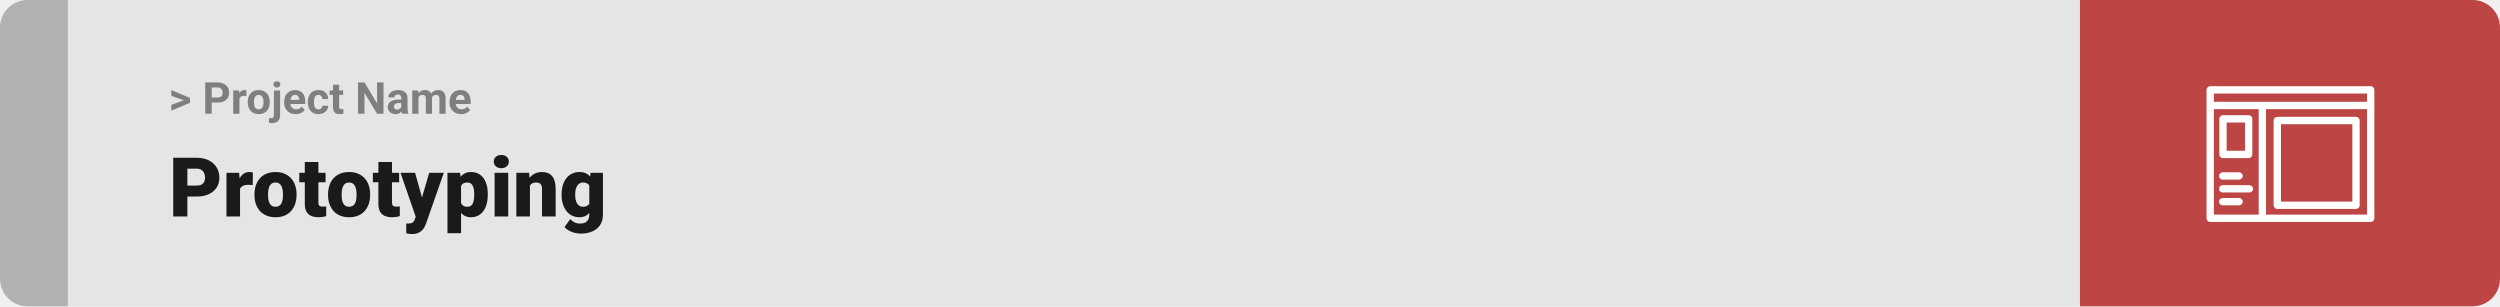
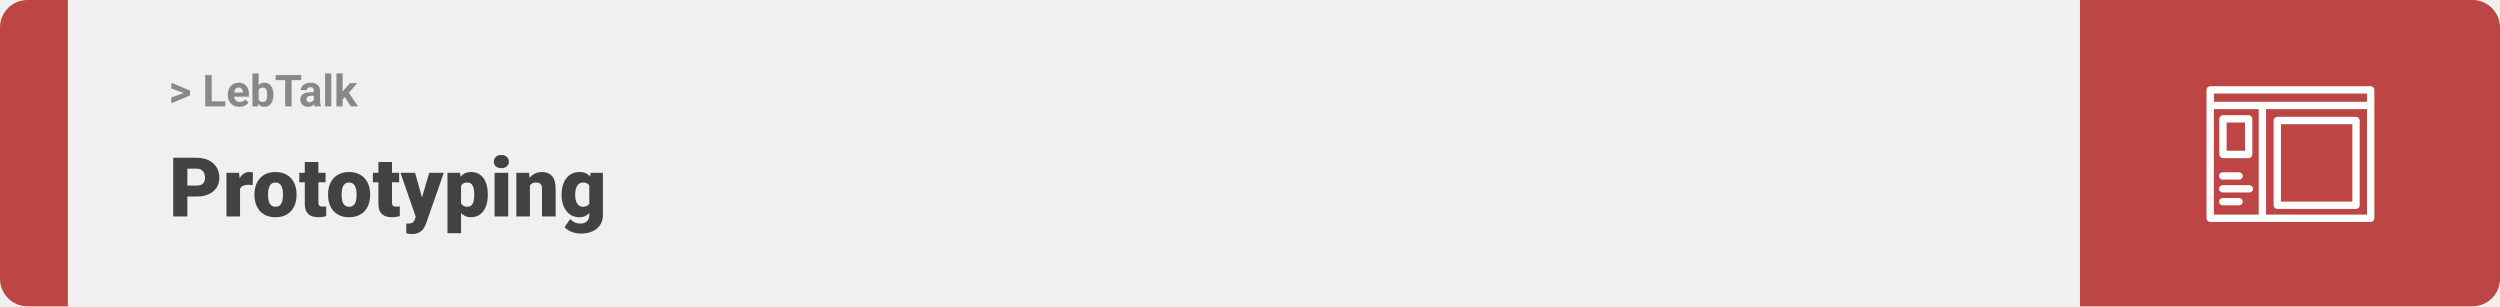
<svg xmlns="http://www.w3.org/2000/svg" width="1363" height="167" viewBox="0 0 1363 167" fill="none">
-   <g style="mix-blend-mode:exclusion">
-     <rect width="1363" height="167" rx="15" fill="white" fill-opacity="0.05" />
-   </g>
-   <g style="mix-blend-mode:exclusion">
-     <path d="M0 15C0 6.716 6.716 0 15 0H37V167H15C6.716 167 0 160.284 0 152V15Z" fill="white" fill-opacity="0.25" />
-   </g>
-   <g style="mix-blend-mode:exclusion">
-     <path d="M100.906 54.922L93.394 52.238V49.086L103.602 53.375V55.637L100.906 54.922ZM93.394 57.172L100.918 54.43L103.602 53.785V56.035L93.394 60.324V57.172ZM118.543 55.918H114.195V53.176H118.543C119.215 53.176 119.762 53.066 120.184 52.848C120.605 52.621 120.914 52.309 121.109 51.91C121.305 51.512 121.402 51.062 121.402 50.562C121.402 50.055 121.305 49.582 121.109 49.145C120.914 48.707 120.605 48.355 120.184 48.09C119.762 47.824 119.215 47.691 118.543 47.691H115.414V62H111.898V44.938H118.543C119.879 44.938 121.023 45.18 121.977 45.664C122.938 46.141 123.672 46.801 124.18 47.645C124.688 48.488 124.941 49.453 124.941 50.539C124.941 51.641 124.688 52.594 124.18 53.398C123.672 54.203 122.938 54.824 121.977 55.262C121.023 55.699 119.879 55.918 118.543 55.918ZM130.531 52.086V62H127.156V49.32H130.332L130.531 52.086ZM134.352 49.238L134.293 52.367C134.129 52.344 133.93 52.324 133.695 52.309C133.469 52.285 133.262 52.273 133.074 52.273C132.598 52.273 132.184 52.336 131.832 52.461C131.488 52.578 131.199 52.754 130.965 52.988C130.738 53.223 130.566 53.508 130.449 53.844C130.34 54.18 130.277 54.562 130.262 54.992L129.582 54.781C129.582 53.961 129.664 53.207 129.828 52.52C129.992 51.824 130.23 51.219 130.543 50.703C130.863 50.188 131.254 49.789 131.715 49.508C132.176 49.227 132.703 49.086 133.297 49.086C133.484 49.086 133.676 49.102 133.871 49.133C134.066 49.156 134.227 49.191 134.352 49.238ZM135.055 55.789V55.543C135.055 54.613 135.188 53.758 135.453 52.977C135.719 52.188 136.105 51.504 136.613 50.926C137.121 50.348 137.746 49.898 138.488 49.578C139.23 49.25 140.082 49.086 141.043 49.086C142.004 49.086 142.859 49.25 143.609 49.578C144.359 49.898 144.988 50.348 145.496 50.926C146.012 51.504 146.402 52.188 146.668 52.977C146.934 53.758 147.066 54.613 147.066 55.543V55.789C147.066 56.711 146.934 57.566 146.668 58.355C146.402 59.137 146.012 59.82 145.496 60.406C144.988 60.984 144.363 61.434 143.621 61.754C142.879 62.074 142.027 62.234 141.066 62.234C140.105 62.234 139.25 62.074 138.5 61.754C137.758 61.434 137.129 60.984 136.613 60.406C136.105 59.82 135.719 59.137 135.453 58.355C135.188 57.566 135.055 56.711 135.055 55.789ZM138.43 55.543V55.789C138.43 56.32 138.477 56.816 138.57 57.277C138.664 57.738 138.812 58.145 139.016 58.496C139.227 58.84 139.5 59.109 139.836 59.305C140.172 59.5 140.582 59.598 141.066 59.598C141.535 59.598 141.938 59.5 142.273 59.305C142.609 59.109 142.879 58.84 143.082 58.496C143.285 58.145 143.434 57.738 143.527 57.277C143.629 56.816 143.68 56.32 143.68 55.789V55.543C143.68 55.027 143.629 54.543 143.527 54.09C143.434 53.629 143.281 53.223 143.07 52.871C142.867 52.512 142.598 52.23 142.262 52.027C141.926 51.824 141.52 51.723 141.043 51.723C140.566 51.723 140.16 51.824 139.824 52.027C139.496 52.23 139.227 52.512 139.016 52.871C138.812 53.223 138.664 53.629 138.57 54.09C138.477 54.543 138.43 55.027 138.43 55.543ZM149.328 49.32H152.715V62.762C152.715 63.699 152.543 64.492 152.199 65.141C151.855 65.789 151.359 66.281 150.711 66.617C150.062 66.953 149.277 67.121 148.355 67.121C148.066 67.121 147.785 67.106 147.512 67.074C147.23 67.043 146.941 66.992 146.645 66.922L146.656 64.332C146.844 64.363 147.027 64.387 147.207 64.402C147.379 64.426 147.555 64.438 147.734 64.438C148.086 64.438 148.379 64.379 148.613 64.262C148.848 64.144 149.023 63.961 149.141 63.711C149.266 63.469 149.328 63.152 149.328 62.762V49.32ZM149.059 46.016C149.059 45.523 149.23 45.117 149.574 44.797C149.926 44.477 150.387 44.316 150.957 44.316C151.535 44.316 151.996 44.477 152.34 44.797C152.684 45.117 152.855 45.523 152.855 46.016C152.855 46.508 152.684 46.914 152.34 47.234C151.996 47.555 151.535 47.715 150.957 47.715C150.387 47.715 149.926 47.555 149.574 47.234C149.23 46.914 149.059 46.508 149.059 46.016ZM161.234 62.234C160.25 62.234 159.367 62.078 158.586 61.766C157.805 61.445 157.141 61.004 156.594 60.441C156.055 59.879 155.641 59.227 155.352 58.484C155.062 57.734 154.918 56.938 154.918 56.094V55.625C154.918 54.664 155.055 53.785 155.328 52.988C155.602 52.191 155.992 51.5 156.5 50.914C157.016 50.328 157.641 49.879 158.375 49.566C159.109 49.246 159.938 49.086 160.859 49.086C161.758 49.086 162.555 49.234 163.25 49.531C163.945 49.828 164.527 50.25 164.996 50.797C165.473 51.344 165.832 52 166.074 52.766C166.316 53.523 166.438 54.367 166.438 55.297V56.703H156.359V54.453H163.121V54.195C163.121 53.727 163.035 53.309 162.863 52.941C162.699 52.566 162.449 52.27 162.113 52.051C161.777 51.832 161.348 51.723 160.824 51.723C160.379 51.723 159.996 51.82 159.676 52.016C159.355 52.211 159.094 52.484 158.891 52.836C158.695 53.188 158.547 53.602 158.445 54.078C158.352 54.547 158.305 55.062 158.305 55.625V56.094C158.305 56.602 158.375 57.07 158.516 57.5C158.664 57.93 158.871 58.301 159.137 58.613C159.41 58.926 159.738 59.168 160.121 59.34C160.512 59.512 160.953 59.598 161.445 59.598C162.055 59.598 162.621 59.48 163.145 59.246C163.676 59.004 164.133 58.641 164.516 58.156L166.156 59.938C165.891 60.32 165.527 60.688 165.066 61.039C164.613 61.391 164.066 61.68 163.426 61.906C162.785 62.125 162.055 62.234 161.234 62.234ZM173.598 59.598C174.012 59.598 174.379 59.52 174.699 59.363C175.02 59.199 175.27 58.973 175.449 58.684C175.637 58.387 175.734 58.039 175.742 57.641H178.918C178.91 58.531 178.672 59.324 178.203 60.02C177.734 60.707 177.105 61.25 176.316 61.648C175.527 62.039 174.645 62.234 173.668 62.234C172.684 62.234 171.824 62.07 171.09 61.742C170.363 61.414 169.758 60.961 169.273 60.383C168.789 59.797 168.426 59.117 168.184 58.344C167.941 57.562 167.82 56.727 167.82 55.836V55.496C167.82 54.598 167.941 53.762 168.184 52.988C168.426 52.207 168.789 51.527 169.273 50.949C169.758 50.363 170.363 49.906 171.09 49.578C171.816 49.25 172.668 49.086 173.645 49.086C174.684 49.086 175.594 49.285 176.375 49.684C177.164 50.082 177.781 50.652 178.227 51.395C178.68 52.129 178.91 53 178.918 54.008H175.742C175.734 53.586 175.645 53.203 175.473 52.859C175.309 52.516 175.066 52.242 174.746 52.039C174.434 51.828 174.047 51.723 173.586 51.723C173.094 51.723 172.691 51.828 172.379 52.039C172.066 52.242 171.824 52.523 171.652 52.883C171.48 53.234 171.359 53.637 171.289 54.09C171.227 54.535 171.195 55.004 171.195 55.496V55.836C171.195 56.328 171.227 56.801 171.289 57.254C171.352 57.707 171.469 58.109 171.641 58.461C171.82 58.812 172.066 59.09 172.379 59.293C172.691 59.496 173.098 59.598 173.598 59.598ZM187.086 49.32V51.711H179.703V49.32H187.086ZM181.531 46.191H184.906V58.18C184.906 58.547 184.953 58.828 185.047 59.023C185.148 59.219 185.297 59.355 185.492 59.434C185.688 59.504 185.934 59.539 186.23 59.539C186.441 59.539 186.629 59.531 186.793 59.516C186.965 59.492 187.109 59.469 187.227 59.445L187.238 61.93C186.949 62.023 186.637 62.098 186.301 62.152C185.965 62.207 185.594 62.234 185.188 62.234C184.445 62.234 183.797 62.113 183.242 61.871C182.695 61.621 182.273 61.223 181.977 60.676C181.68 60.129 181.531 59.41 181.531 58.52V46.191ZM209.082 44.938V62H205.566L198.711 50.562V62H195.195V44.938H198.711L205.578 56.387V44.938H209.082ZM218.773 59.141V53.492C218.773 53.086 218.707 52.738 218.574 52.449C218.441 52.152 218.234 51.922 217.953 51.758C217.68 51.594 217.324 51.512 216.887 51.512C216.512 51.512 216.188 51.578 215.914 51.711C215.641 51.836 215.43 52.02 215.281 52.262C215.133 52.496 215.059 52.773 215.059 53.094H211.684C211.684 52.555 211.809 52.043 212.059 51.559C212.309 51.074 212.672 50.648 213.148 50.281C213.625 49.906 214.191 49.613 214.848 49.402C215.512 49.191 216.254 49.086 217.074 49.086C218.059 49.086 218.934 49.25 219.699 49.578C220.465 49.906 221.066 50.398 221.504 51.055C221.949 51.711 222.172 52.531 222.172 53.516V58.941C222.172 59.637 222.215 60.207 222.301 60.652C222.387 61.09 222.512 61.473 222.676 61.801V62H219.266C219.102 61.656 218.977 61.227 218.891 60.711C218.812 60.188 218.773 59.664 218.773 59.141ZM219.219 54.277L219.242 56.188H217.355C216.91 56.188 216.523 56.238 216.195 56.34C215.867 56.441 215.598 56.586 215.387 56.773C215.176 56.953 215.02 57.164 214.918 57.406C214.824 57.648 214.777 57.914 214.777 58.203C214.777 58.492 214.844 58.754 214.977 58.988C215.109 59.215 215.301 59.395 215.551 59.527C215.801 59.652 216.094 59.715 216.43 59.715C216.938 59.715 217.379 59.613 217.754 59.41C218.129 59.207 218.418 58.957 218.621 58.66C218.832 58.363 218.941 58.082 218.949 57.816L219.84 59.246C219.715 59.566 219.543 59.898 219.324 60.242C219.113 60.586 218.844 60.91 218.516 61.215C218.188 61.512 217.793 61.758 217.332 61.953C216.871 62.141 216.324 62.234 215.691 62.234C214.887 62.234 214.156 62.074 213.5 61.754C212.852 61.426 212.336 60.977 211.953 60.406C211.578 59.828 211.391 59.172 211.391 58.438C211.391 57.773 211.516 57.184 211.766 56.668C212.016 56.152 212.383 55.719 212.867 55.367C213.359 55.008 213.973 54.738 214.707 54.559C215.441 54.371 216.293 54.277 217.262 54.277H219.219ZM228.148 51.945V62H224.762V49.32H227.938L228.148 51.945ZM227.68 55.215H226.742C226.742 54.332 226.848 53.52 227.059 52.777C227.277 52.027 227.594 51.379 228.008 50.832C228.43 50.277 228.949 49.848 229.566 49.543C230.184 49.238 230.898 49.086 231.711 49.086C232.273 49.086 232.789 49.172 233.258 49.344C233.727 49.508 234.129 49.77 234.465 50.129C234.809 50.48 235.074 50.941 235.262 51.512C235.449 52.074 235.543 52.75 235.543 53.539V62H232.168V53.914C232.168 53.336 232.09 52.891 231.934 52.578C231.777 52.266 231.555 52.047 231.266 51.922C230.984 51.797 230.645 51.734 230.246 51.734C229.809 51.734 229.426 51.824 229.098 52.004C228.777 52.184 228.512 52.434 228.301 52.754C228.09 53.066 227.934 53.434 227.832 53.855C227.73 54.277 227.68 54.73 227.68 55.215ZM235.227 54.828L234.02 54.98C234.02 54.152 234.121 53.383 234.324 52.672C234.535 51.961 234.844 51.336 235.25 50.797C235.664 50.258 236.176 49.84 236.785 49.543C237.395 49.238 238.098 49.086 238.895 49.086C239.504 49.086 240.059 49.176 240.559 49.355C241.059 49.527 241.484 49.805 241.836 50.188C242.195 50.562 242.469 51.055 242.656 51.664C242.852 52.273 242.949 53.02 242.949 53.902V62H239.562V53.902C239.562 53.316 239.484 52.871 239.328 52.566C239.18 52.254 238.961 52.039 238.672 51.922C238.391 51.797 238.055 51.734 237.664 51.734C237.258 51.734 236.902 51.816 236.598 51.98C236.293 52.137 236.039 52.355 235.836 52.637C235.633 52.918 235.48 53.246 235.379 53.621C235.277 53.988 235.227 54.391 235.227 54.828ZM251.398 62.234C250.414 62.234 249.531 62.078 248.75 61.766C247.969 61.445 247.305 61.004 246.758 60.441C246.219 59.879 245.805 59.227 245.516 58.484C245.227 57.734 245.082 56.938 245.082 56.094V55.625C245.082 54.664 245.219 53.785 245.492 52.988C245.766 52.191 246.156 51.5 246.664 50.914C247.18 50.328 247.805 49.879 248.539 49.566C249.273 49.246 250.102 49.086 251.023 49.086C251.922 49.086 252.719 49.234 253.414 49.531C254.109 49.828 254.691 50.25 255.16 50.797C255.637 51.344 255.996 52 256.238 52.766C256.48 53.523 256.602 54.367 256.602 55.297V56.703H246.523V54.453H253.285V54.195C253.285 53.727 253.199 53.309 253.027 52.941C252.863 52.566 252.613 52.27 252.277 52.051C251.941 51.832 251.512 51.723 250.988 51.723C250.543 51.723 250.16 51.82 249.84 52.016C249.52 52.211 249.258 52.484 249.055 52.836C248.859 53.188 248.711 53.602 248.609 54.078C248.516 54.547 248.469 55.062 248.469 55.625V56.094C248.469 56.602 248.539 57.07 248.68 57.5C248.828 57.93 249.035 58.301 249.301 58.613C249.574 58.926 249.902 59.168 250.285 59.34C250.676 59.512 251.117 59.598 251.609 59.598C252.219 59.598 252.785 59.48 253.309 59.246C253.84 59.004 254.297 58.641 254.68 58.156L256.32 59.938C256.055 60.32 255.691 60.688 255.23 61.039C254.777 61.391 254.23 61.68 253.59 61.906C252.949 62.125 252.219 62.234 251.398 62.234Z" fill="white" fill-opacity="0.5" />
-   </g>
-   <g style="mix-blend-mode:exclusion">
-     <path d="M107.205 107.146H99.251V101.191H107.205C108.289 101.191 109.168 101.008 109.842 100.642C110.516 100.275 111.006 99.77 111.314 99.126C111.636 98.466 111.797 97.727 111.797 96.906C111.797 96.027 111.636 95.214 111.314 94.467C111.006 93.72 110.516 93.12 109.842 92.665C109.168 92.197 108.289 91.962 107.205 91.962H102.151V118H94.439V86.008H107.205C109.769 86.008 111.973 86.477 113.819 87.414C115.679 88.352 117.107 89.641 118.104 91.281C119.1 92.907 119.598 94.768 119.598 96.862C119.598 98.928 119.1 100.729 118.104 102.268C117.107 103.806 115.679 105.007 113.819 105.871C111.973 106.721 109.769 107.146 107.205 107.146ZM130.87 100.114V118H123.465V94.226H130.386L130.87 100.114ZM137.901 94.05L137.769 100.927C137.476 100.898 137.081 100.861 136.583 100.817C136.084 100.773 135.667 100.751 135.33 100.751C134.466 100.751 133.719 100.854 133.089 101.059C132.474 101.25 131.961 101.542 131.551 101.938C131.155 102.319 130.862 102.802 130.672 103.388C130.496 103.974 130.416 104.655 130.43 105.432L129.09 104.553C129.09 102.956 129.244 101.506 129.551 100.202C129.874 98.884 130.328 97.749 130.914 96.796C131.5 95.83 132.21 95.09 133.045 94.577C133.88 94.05 134.817 93.786 135.857 93.786C136.224 93.786 136.583 93.808 136.934 93.852C137.3 93.896 137.623 93.962 137.901 94.05ZM138.736 106.354V105.893C138.736 104.15 138.985 102.546 139.483 101.081C139.981 99.602 140.713 98.32 141.68 97.236C142.647 96.152 143.841 95.31 145.262 94.709C146.683 94.094 148.323 93.786 150.184 93.786C152.059 93.786 153.707 94.094 155.127 94.709C156.563 95.31 157.764 96.152 158.731 97.236C159.698 98.32 160.43 99.602 160.928 101.081C161.426 102.546 161.675 104.15 161.675 105.893V106.354C161.675 108.083 161.426 109.687 160.928 111.167C160.43 112.631 159.698 113.913 158.731 115.012C157.764 116.096 156.57 116.938 155.149 117.539C153.729 118.139 152.088 118.439 150.228 118.439C148.367 118.439 146.719 118.139 145.284 117.539C143.848 116.938 142.647 116.096 141.68 115.012C140.713 113.913 139.981 112.631 139.483 111.167C138.985 109.687 138.736 108.083 138.736 106.354ZM146.141 105.893V106.354C146.141 107.248 146.207 108.083 146.338 108.859C146.47 109.636 146.69 110.317 146.998 110.903C147.305 111.474 147.723 111.921 148.25 112.243C148.777 112.565 149.437 112.727 150.228 112.727C151.004 112.727 151.648 112.565 152.161 112.243C152.688 111.921 153.106 111.474 153.414 110.903C153.721 110.317 153.941 109.636 154.073 108.859C154.205 108.083 154.271 107.248 154.271 106.354V105.893C154.271 105.029 154.205 104.216 154.073 103.454C153.941 102.678 153.721 101.997 153.414 101.411C153.106 100.81 152.688 100.341 152.161 100.004C151.634 99.668 150.975 99.499 150.184 99.499C149.407 99.499 148.755 99.668 148.228 100.004C147.715 100.341 147.305 100.81 146.998 101.411C146.69 101.997 146.47 102.678 146.338 103.454C146.207 104.216 146.141 105.029 146.141 105.893ZM177.496 94.226V99.367H163.169V94.226H177.496ZM166.18 88.315H173.584V110.244C173.584 110.874 173.658 111.364 173.804 111.716C173.951 112.053 174.2 112.294 174.551 112.441C174.917 112.573 175.401 112.639 176.001 112.639C176.426 112.639 176.778 112.631 177.056 112.617C177.334 112.587 177.598 112.551 177.847 112.507V117.802C177.217 118.007 176.558 118.161 175.87 118.264C175.181 118.381 174.449 118.439 173.672 118.439C172.09 118.439 170.735 118.19 169.607 117.692C168.494 117.194 167.645 116.411 167.059 115.341C166.473 114.272 166.18 112.88 166.18 111.167V88.315ZM178.858 106.354V105.893C178.858 104.15 179.107 102.546 179.605 101.081C180.103 99.602 180.835 98.32 181.802 97.236C182.769 96.152 183.963 95.31 185.384 94.709C186.805 94.094 188.445 93.786 190.306 93.786C192.181 93.786 193.829 94.094 195.25 94.709C196.685 95.31 197.886 96.152 198.853 97.236C199.82 98.32 200.552 99.602 201.05 101.081C201.548 102.546 201.797 104.15 201.797 105.893V106.354C201.797 108.083 201.548 109.687 201.05 111.167C200.552 112.631 199.82 113.913 198.853 115.012C197.886 116.096 196.692 116.938 195.271 117.539C193.851 118.139 192.21 118.439 190.35 118.439C188.489 118.439 186.841 118.139 185.406 117.539C183.97 116.938 182.769 116.096 181.802 115.012C180.835 113.913 180.103 112.631 179.605 111.167C179.107 109.687 178.858 108.083 178.858 106.354ZM186.263 105.893V106.354C186.263 107.248 186.329 108.083 186.46 108.859C186.592 109.636 186.812 110.317 187.12 110.903C187.427 111.474 187.845 111.921 188.372 112.243C188.899 112.565 189.559 112.727 190.35 112.727C191.126 112.727 191.771 112.565 192.283 112.243C192.811 111.921 193.228 111.474 193.536 110.903C193.843 110.317 194.063 109.636 194.195 108.859C194.327 108.083 194.393 107.248 194.393 106.354V105.893C194.393 105.029 194.327 104.216 194.195 103.454C194.063 102.678 193.843 101.997 193.536 101.411C193.228 100.81 192.811 100.341 192.283 100.004C191.756 99.668 191.097 99.499 190.306 99.499C189.529 99.499 188.877 99.668 188.35 100.004C187.837 100.341 187.427 100.81 187.12 101.411C186.812 101.997 186.592 102.678 186.46 103.454C186.329 104.216 186.263 105.029 186.263 105.893ZM217.618 94.226V99.367H203.292V94.226H217.618ZM206.302 88.315H213.707V110.244C213.707 110.874 213.78 111.364 213.926 111.716C214.073 112.053 214.322 112.294 214.673 112.441C215.04 112.573 215.523 112.639 216.124 112.639C216.548 112.639 216.9 112.631 217.178 112.617C217.457 112.587 217.72 112.551 217.969 112.507V117.802C217.339 118.007 216.68 118.161 215.992 118.264C215.303 118.381 214.571 118.439 213.794 118.439C212.212 118.439 210.857 118.19 209.729 117.692C208.616 117.194 207.767 116.411 207.181 115.341C206.595 114.272 206.302 112.88 206.302 111.167V88.315ZM227.857 115.209L234.009 94.226H241.963L232.405 121.538C232.2 122.138 231.929 122.783 231.592 123.471C231.255 124.174 230.794 124.841 230.208 125.471C229.622 126.101 228.868 126.613 227.945 127.009C227.037 127.404 225.909 127.602 224.561 127.602C223.843 127.602 223.316 127.565 222.979 127.492C222.657 127.434 222.159 127.324 221.485 127.163V121.867C221.675 121.867 221.836 121.867 221.968 121.867C222.115 121.867 222.276 121.867 222.452 121.867C223.243 121.867 223.873 121.787 224.341 121.625C224.825 121.464 225.191 121.23 225.44 120.922C225.704 120.615 225.909 120.241 226.055 119.802L227.857 115.209ZM226.297 94.226L230.977 110.859L231.79 118.703H226.824L218.365 94.226H226.297ZM251.368 98.796V127.141H243.963V94.226H250.862L251.368 98.796ZM265.958 105.827V106.289C265.958 108.017 265.76 109.621 265.364 111.101C264.969 112.58 264.383 113.869 263.606 114.968C262.83 116.066 261.863 116.923 260.706 117.539C259.563 118.139 258.238 118.439 256.729 118.439C255.308 118.439 254.085 118.125 253.06 117.495C252.034 116.865 251.177 115.993 250.489 114.88C249.8 113.767 249.244 112.492 248.819 111.057C248.394 109.621 248.057 108.105 247.808 106.508V105.915C248.057 104.201 248.394 102.612 248.819 101.147C249.244 99.668 249.8 98.378 250.489 97.28C251.177 96.181 252.027 95.324 253.038 94.709C254.063 94.094 255.286 93.786 256.707 93.786C258.216 93.786 259.542 94.072 260.684 94.643C261.841 95.214 262.808 96.035 263.584 97.104C264.375 98.159 264.969 99.426 265.364 100.905C265.76 102.385 265.958 104.025 265.958 105.827ZM258.553 106.289V105.827C258.553 104.904 258.487 104.062 258.355 103.3C258.223 102.524 258.011 101.85 257.718 101.279C257.439 100.708 257.066 100.268 256.597 99.96C256.128 99.653 255.55 99.499 254.861 99.499C254.07 99.499 253.404 99.624 252.862 99.873C252.334 100.107 251.91 100.473 251.587 100.971C251.28 101.455 251.06 102.062 250.928 102.795C250.811 103.513 250.76 104.355 250.774 105.322V107.124C250.745 108.237 250.855 109.218 251.104 110.068C251.353 110.903 251.785 111.555 252.4 112.023C253.016 112.492 253.851 112.727 254.905 112.727C255.608 112.727 256.194 112.565 256.663 112.243C257.132 111.906 257.505 111.445 257.784 110.859C258.062 110.258 258.26 109.57 258.377 108.793C258.494 108.017 258.553 107.182 258.553 106.289ZM277.076 94.226V118H269.649V94.226H277.076ZM269.209 88.095C269.209 87.04 269.59 86.176 270.352 85.502C271.114 84.829 272.103 84.492 273.318 84.492C274.534 84.492 275.523 84.829 276.285 85.502C277.046 86.176 277.427 87.04 277.427 88.095C277.427 89.15 277.046 90.014 276.285 90.688C275.523 91.362 274.534 91.699 273.318 91.699C272.103 91.699 271.114 91.362 270.352 90.688C269.59 90.014 269.209 89.15 269.209 88.095ZM288.919 99.301V118H281.514V94.226H288.458L288.919 99.301ZM288.04 105.3L286.304 105.344C286.304 103.527 286.524 101.909 286.963 100.488C287.403 99.052 288.025 97.836 288.831 96.84C289.637 95.844 290.596 95.09 291.709 94.577C292.837 94.05 294.09 93.786 295.467 93.786C296.565 93.786 297.569 93.947 298.477 94.269C299.4 94.592 300.191 95.112 300.85 95.83C301.524 96.547 302.037 97.499 302.388 98.686C302.754 99.858 302.938 101.308 302.938 103.037V118H295.489V103.015C295.489 102.062 295.357 101.337 295.093 100.839C294.83 100.327 294.449 99.975 293.951 99.785C293.453 99.594 292.845 99.499 292.127 99.499C291.365 99.499 290.721 99.645 290.193 99.939C289.666 100.231 289.241 100.642 288.919 101.169C288.611 101.682 288.384 102.29 288.238 102.993C288.106 103.696 288.04 104.465 288.04 105.3ZM321.988 94.226H328.711V117.077C328.711 119.274 328.206 121.135 327.195 122.658C326.185 124.196 324.771 125.361 322.955 126.152C321.153 126.958 319.043 127.36 316.626 127.36C315.557 127.36 314.466 127.221 313.353 126.943C312.239 126.679 311.199 126.284 310.232 125.756C309.266 125.229 308.453 124.577 307.793 123.801L310.892 119.45C311.492 120.124 312.247 120.695 313.155 121.164C314.063 121.647 315.132 121.889 316.363 121.889C317.432 121.889 318.326 121.699 319.043 121.318C319.776 120.937 320.333 120.38 320.713 119.648C321.094 118.93 321.285 118.059 321.285 117.033V99.851L321.988 94.226ZM306.189 106.398V105.937C306.189 104.135 306.409 102.495 306.849 101.015C307.303 99.521 307.947 98.239 308.782 97.17C309.632 96.086 310.657 95.251 311.858 94.665C313.06 94.079 314.415 93.786 315.923 93.786C317.549 93.786 318.882 94.101 319.922 94.731C320.977 95.346 321.819 96.21 322.449 97.324C323.094 98.437 323.592 99.741 323.943 101.235C324.31 102.714 324.617 104.311 324.866 106.025V106.574C324.617 108.186 324.273 109.709 323.833 111.145C323.409 112.565 322.852 113.825 322.164 114.924C321.475 116.022 320.611 116.887 319.571 117.517C318.545 118.132 317.315 118.439 315.879 118.439C314.385 118.439 313.038 118.139 311.836 117.539C310.65 116.938 309.632 116.096 308.782 115.012C307.947 113.928 307.303 112.653 306.849 111.188C306.409 109.724 306.189 108.127 306.189 106.398ZM313.594 105.937V106.398C313.594 107.292 313.675 108.12 313.836 108.881C314.012 109.643 314.275 110.317 314.627 110.903C314.979 111.474 315.411 111.921 315.923 112.243C316.451 112.565 317.066 112.727 317.769 112.727C318.838 112.727 319.703 112.5 320.362 112.045C321.021 111.591 321.497 110.947 321.79 110.112C322.083 109.277 322.208 108.295 322.164 107.167V105.432C322.193 104.465 322.127 103.615 321.966 102.883C321.805 102.136 321.548 101.513 321.197 101.015C320.86 100.517 320.406 100.144 319.834 99.894C319.278 99.631 318.604 99.499 317.813 99.499C317.125 99.499 316.517 99.66 315.989 99.982C315.462 100.305 315.022 100.759 314.671 101.345C314.319 101.916 314.048 102.597 313.858 103.388C313.682 104.165 313.594 105.014 313.594 105.937Z" fill="white" />
-   </g>
+   <rect width="1363" height="167" rx="15" fill="#F0F0F0" />
+   <path d="M0 15C0 6.716 6.716 0 15 0H37V167H15C6.716 167 0 160.284 0 152V15Z" fill="#BD4543" />
+   <path d="M100.906 50.922L93.394 48.238V45.086L103.602 49.375V51.637L100.906 50.922ZM93.394 53.172L100.918 50.43L103.602 49.785V52.035L93.394 56.324V53.172ZM122.867 55.258V58H114.277V55.258H122.867ZM115.414 40.938V58H111.898V40.938H115.414ZM130.508 58.234C129.523 58.234 128.641 58.078 127.859 57.766C127.078 57.445 126.414 57.004 125.867 56.441C125.328 55.879 124.914 55.227 124.625 54.484C124.336 53.734 124.191 52.938 124.191 52.094V51.625C124.191 50.664 124.328 49.785 124.602 48.988C124.875 48.191 125.266 47.5 125.773 46.914C126.289 46.328 126.914 45.879 127.648 45.566C128.383 45.246 129.211 45.086 130.133 45.086C131.031 45.086 131.828 45.234 132.523 45.531C133.219 45.828 133.801 46.25 134.27 46.797C134.746 47.344 135.105 48 135.348 48.766C135.59 49.523 135.711 50.367 135.711 51.297V52.703H125.633V50.453H132.395V50.195C132.395 49.727 132.309 49.309 132.137 48.941C131.973 48.566 131.723 48.27 131.387 48.051C131.051 47.832 130.621 47.723 130.098 47.723C129.652 47.723 129.27 47.82 128.949 48.016C128.629 48.211 128.367 48.484 128.164 48.836C127.969 49.188 127.82 49.602 127.719 50.078C127.625 50.547 127.578 51.062 127.578 51.625V52.094C127.578 52.602 127.648 53.07 127.789 53.5C127.938 53.93 128.145 54.301 128.41 54.613C128.684 54.926 129.012 55.168 129.395 55.34C129.785 55.512 130.227 55.598 130.719 55.598C131.328 55.598 131.895 55.48 132.418 55.246C132.949 55.004 133.406 54.641 133.789 54.156L135.43 55.938C135.164 56.32 134.801 56.688 134.34 57.039C133.887 57.391 133.34 57.68 132.699 57.906C132.059 58.125 131.328 58.234 130.508 58.234ZM137.633 40H141.008V55.094L140.668 58H137.633V40ZM149.035 51.531V51.777C149.035 52.723 148.934 53.59 148.73 54.379C148.535 55.168 148.23 55.852 147.816 56.43C147.402 57 146.887 57.445 146.27 57.766C145.66 58.078 144.941 58.234 144.113 58.234C143.34 58.234 142.668 58.078 142.098 57.766C141.535 57.453 141.062 57.012 140.68 56.441C140.297 55.871 139.988 55.203 139.754 54.438C139.52 53.672 139.344 52.836 139.227 51.93V51.391C139.344 50.484 139.52 49.648 139.754 48.883C139.988 48.117 140.297 47.449 140.68 46.879C141.062 46.309 141.535 45.867 142.098 45.555C142.66 45.242 143.324 45.086 144.09 45.086C144.926 45.086 145.652 45.246 146.27 45.566C146.895 45.879 147.41 46.324 147.816 46.902C148.23 47.473 148.535 48.152 148.73 48.941C148.934 49.723 149.035 50.586 149.035 51.531ZM145.66 51.777V51.531C145.66 51.016 145.621 50.531 145.543 50.078C145.473 49.617 145.348 49.215 145.168 48.871C144.988 48.52 144.742 48.242 144.43 48.039C144.125 47.836 143.73 47.734 143.246 47.734C142.785 47.734 142.395 47.812 142.074 47.969C141.754 48.125 141.488 48.344 141.277 48.625C141.074 48.906 140.922 49.242 140.82 49.633C140.719 50.016 140.656 50.438 140.633 50.898V52.434C140.656 53.051 140.758 53.598 140.938 54.074C141.125 54.543 141.406 54.914 141.781 55.188C142.164 55.453 142.66 55.586 143.27 55.586C143.746 55.586 144.141 55.492 144.453 55.305C144.766 55.117 145.008 54.852 145.18 54.508C145.359 54.164 145.484 53.762 145.555 53.301C145.625 52.832 145.66 52.324 145.66 51.777ZM158.973 40.938V58H155.469V40.938H158.973ZM164.223 40.938V43.691H150.301V40.938H164.223ZM171.078 55.141V49.492C171.078 49.086 171.012 48.738 170.879 48.449C170.746 48.152 170.539 47.922 170.258 47.758C169.984 47.594 169.629 47.512 169.191 47.512C168.816 47.512 168.492 47.578 168.219 47.711C167.945 47.836 167.734 48.02 167.586 48.262C167.438 48.496 167.363 48.773 167.363 49.094H163.988C163.988 48.555 164.113 48.043 164.363 47.559C164.613 47.074 164.977 46.648 165.453 46.281C165.93 45.906 166.496 45.613 167.152 45.402C167.816 45.191 168.559 45.086 169.379 45.086C170.363 45.086 171.238 45.25 172.004 45.578C172.77 45.906 173.371 46.398 173.809 47.055C174.254 47.711 174.477 48.531 174.477 49.516V54.941C174.477 55.637 174.52 56.207 174.605 56.652C174.691 57.09 174.816 57.473 174.98 57.801V58H171.57C171.406 57.656 171.281 57.227 171.195 56.711C171.117 56.188 171.078 55.664 171.078 55.141ZM171.523 50.277L171.547 52.188H169.66C169.215 52.188 168.828 52.238 168.5 52.34C168.172 52.441 167.902 52.586 167.691 52.773C167.48 52.953 167.324 53.164 167.223 53.406C167.129 53.648 167.082 53.914 167.082 54.203C167.082 54.492 167.148 54.754 167.281 54.988C167.414 55.215 167.605 55.395 167.855 55.527C168.105 55.652 168.398 55.715 168.734 55.715C169.242 55.715 169.684 55.613 170.059 55.41C170.434 55.207 170.723 54.957 170.926 54.66C171.137 54.363 171.246 54.082 171.254 53.816L172.145 55.246C172.02 55.566 171.848 55.898 171.629 56.242C171.418 56.586 171.148 56.91 170.82 57.215C170.492 57.512 170.098 57.758 169.637 57.953C169.176 58.141 168.629 58.234 167.996 58.234C167.191 58.234 166.461 58.074 165.805 57.754C165.156 57.426 164.641 56.977 164.258 56.406C163.883 55.828 163.695 55.172 163.695 54.438C163.695 53.773 163.82 53.184 164.07 52.668C164.32 52.152 164.688 51.719 165.172 51.367C165.664 51.008 166.277 50.738 167.012 50.559C167.746 50.371 168.598 50.277 169.566 50.277H171.523ZM180.641 40V58H177.254V40H180.641ZM186.805 39.988V58H183.43V39.988H186.805ZM194.797 45.32L189.289 51.602L186.336 54.59L185.105 52.152L187.449 49.176L190.742 45.32H194.797ZM191.293 58L187.543 52.141L189.875 50.102L195.184 58H191.293Z" fill="#888888" />
+   <path d="M107.205 107.146H99.251V101.191H107.205C108.289 101.191 109.168 101.008 109.842 100.642C110.516 100.275 111.006 99.77 111.314 99.126C111.636 98.466 111.797 97.727 111.797 96.906C111.797 96.027 111.636 95.214 111.314 94.467C111.006 93.72 110.516 93.12 109.842 92.665C109.168 92.197 108.289 91.962 107.205 91.962H102.151V118H94.439V86.008H107.205C109.769 86.008 111.973 86.477 113.819 87.414C115.679 88.352 117.107 89.641 118.104 91.281C119.1 92.907 119.598 94.768 119.598 96.862C119.598 98.928 119.1 100.729 118.104 102.268C117.107 103.806 115.679 105.007 113.819 105.871C111.973 106.721 109.769 107.146 107.205 107.146ZM130.87 100.114V118H123.465V94.226H130.386L130.87 100.114ZM137.901 94.05L137.769 100.927C137.476 100.898 137.081 100.861 136.583 100.817C136.084 100.773 135.667 100.751 135.33 100.751C134.466 100.751 133.719 100.854 133.089 101.059C132.474 101.25 131.961 101.542 131.551 101.938C131.155 102.319 130.862 102.802 130.672 103.388C130.496 103.974 130.416 104.655 130.43 105.432L129.09 104.553C129.09 102.956 129.244 101.506 129.551 100.202C129.874 98.884 130.328 97.749 130.914 96.796C131.5 95.83 132.21 95.09 133.045 94.577C133.88 94.05 134.817 93.786 135.857 93.786C136.224 93.786 136.583 93.808 136.934 93.852C137.3 93.896 137.623 93.962 137.901 94.05ZM138.736 106.354V105.893C138.736 104.15 138.985 102.546 139.483 101.081C139.981 99.602 140.713 98.32 141.68 97.236C142.647 96.152 143.841 95.31 145.262 94.709C146.683 94.094 148.323 93.786 150.184 93.786C152.059 93.786 153.707 94.094 155.127 94.709C156.563 95.31 157.764 96.152 158.731 97.236C159.698 98.32 160.43 99.602 160.928 101.081C161.426 102.546 161.675 104.15 161.675 105.893V106.354C161.675 108.083 161.426 109.687 160.928 111.167C160.43 112.631 159.698 113.913 158.731 115.012C157.764 116.096 156.57 116.938 155.149 117.539C153.729 118.139 152.088 118.439 150.228 118.439C148.367 118.439 146.719 118.139 145.284 117.539C143.848 116.938 142.647 116.096 141.68 115.012C140.713 113.913 139.981 112.631 139.483 111.167C138.985 109.687 138.736 108.083 138.736 106.354ZM146.141 105.893V106.354C146.141 107.248 146.207 108.083 146.338 108.859C146.47 109.636 146.69 110.317 146.998 110.903C147.305 111.474 147.723 111.921 148.25 112.243C148.777 112.565 149.437 112.727 150.228 112.727C151.004 112.727 151.648 112.565 152.161 112.243C152.688 111.921 153.106 111.474 153.414 110.903C153.721 110.317 153.941 109.636 154.073 108.859C154.205 108.083 154.271 107.248 154.271 106.354V105.893C154.271 105.029 154.205 104.216 154.073 103.454C153.941 102.678 153.721 101.997 153.414 101.411C153.106 100.81 152.688 100.341 152.161 100.004C151.634 99.668 150.975 99.499 150.184 99.499C149.407 99.499 148.755 99.668 148.228 100.004C147.715 100.341 147.305 100.81 146.998 101.411C146.69 101.997 146.47 102.678 146.338 103.454C146.207 104.216 146.141 105.029 146.141 105.893ZM177.496 94.226V99.367H163.169V94.226H177.496ZM166.18 88.315H173.584V110.244C173.584 110.874 173.658 111.364 173.804 111.716C173.951 112.053 174.2 112.294 174.551 112.441C174.917 112.573 175.401 112.639 176.001 112.639C176.426 112.639 176.778 112.631 177.056 112.617C177.334 112.587 177.598 112.551 177.847 112.507V117.802C177.217 118.007 176.558 118.161 175.87 118.264C175.181 118.381 174.449 118.439 173.672 118.439C172.09 118.439 170.735 118.19 169.607 117.692C168.494 117.194 167.645 116.411 167.059 115.341C166.473 114.272 166.18 112.88 166.18 111.167V88.315ZM178.858 106.354V105.893C178.858 104.15 179.107 102.546 179.605 101.081C180.103 99.602 180.835 98.32 181.802 97.236C182.769 96.152 183.963 95.31 185.384 94.709C186.805 94.094 188.445 93.786 190.306 93.786C192.181 93.786 193.829 94.094 195.25 94.709C196.685 95.31 197.886 96.152 198.853 97.236C199.82 98.32 200.552 99.602 201.05 101.081C201.548 102.546 201.797 104.15 201.797 105.893V106.354C201.797 108.083 201.548 109.687 201.05 111.167C200.552 112.631 199.82 113.913 198.853 115.012C197.886 116.096 196.692 116.938 195.271 117.539C193.851 118.139 192.21 118.439 190.35 118.439C188.489 118.439 186.841 118.139 185.406 117.539C183.97 116.938 182.769 116.096 181.802 115.012C180.835 113.913 180.103 112.631 179.605 111.167C179.107 109.687 178.858 108.083 178.858 106.354ZM186.263 105.893V106.354C186.263 107.248 186.329 108.083 186.46 108.859C186.592 109.636 186.812 110.317 187.12 110.903C187.427 111.474 187.845 111.921 188.372 112.243C188.899 112.565 189.559 112.727 190.35 112.727C191.126 112.727 191.771 112.565 192.283 112.243C192.811 111.921 193.228 111.474 193.536 110.903C193.843 110.317 194.063 109.636 194.195 108.859C194.327 108.083 194.393 107.248 194.393 106.354V105.893C194.393 105.029 194.327 104.216 194.195 103.454C194.063 102.678 193.843 101.997 193.536 101.411C193.228 100.81 192.811 100.341 192.283 100.004C191.756 99.668 191.097 99.499 190.306 99.499C189.529 99.499 188.877 99.668 188.35 100.004C187.837 100.341 187.427 100.81 187.12 101.411C186.812 101.997 186.592 102.678 186.46 103.454C186.329 104.216 186.263 105.029 186.263 105.893ZM217.618 94.226V99.367H203.292V94.226H217.618ZM206.302 88.315H213.707V110.244C213.707 110.874 213.78 111.364 213.926 111.716C214.073 112.053 214.322 112.294 214.673 112.441C215.04 112.573 215.523 112.639 216.124 112.639C216.548 112.639 216.9 112.631 217.178 112.617C217.457 112.587 217.72 112.551 217.969 112.507V117.802C217.339 118.007 216.68 118.161 215.992 118.264C215.303 118.381 214.571 118.439 213.794 118.439C212.212 118.439 210.857 118.19 209.729 117.692C208.616 117.194 207.767 116.411 207.181 115.341C206.595 114.272 206.302 112.88 206.302 111.167V88.315ZM227.857 115.209L234.009 94.226H241.963L232.405 121.538C232.2 122.138 231.929 122.783 231.592 123.471C231.255 124.174 230.794 124.841 230.208 125.471C229.622 126.101 228.868 126.613 227.945 127.009C227.037 127.404 225.909 127.602 224.561 127.602C223.843 127.602 223.316 127.565 222.979 127.492C222.657 127.434 222.159 127.324 221.485 127.163V121.867C221.675 121.867 221.836 121.867 221.968 121.867C222.115 121.867 222.276 121.867 222.452 121.867C223.243 121.867 223.873 121.787 224.341 121.625C224.825 121.464 225.191 121.23 225.44 120.922C225.704 120.615 225.909 120.241 226.055 119.802L227.857 115.209ZM226.297 94.226L230.977 110.859L231.79 118.703H226.824L218.365 94.226H226.297ZM251.368 98.796V127.141H243.963V94.226H250.862L251.368 98.796ZM265.958 105.827V106.289C265.958 108.017 265.76 109.621 265.364 111.101C264.969 112.58 264.383 113.869 263.606 114.968C262.83 116.066 261.863 116.923 260.706 117.539C259.563 118.139 258.238 118.439 256.729 118.439C255.308 118.439 254.085 118.125 253.06 117.495C252.034 116.865 251.177 115.993 250.489 114.88C249.8 113.767 249.244 112.492 248.819 111.057C248.394 109.621 248.057 108.105 247.808 106.508V105.915C248.057 104.201 248.394 102.612 248.819 101.147C249.244 99.668 249.8 98.378 250.489 97.28C251.177 96.181 252.027 95.324 253.038 94.709C254.063 94.094 255.286 93.786 256.707 93.786C258.216 93.786 259.542 94.072 260.684 94.643C261.841 95.214 262.808 96.035 263.584 97.104C264.375 98.159 264.969 99.426 265.364 100.905C265.76 102.385 265.958 104.025 265.958 105.827ZM258.553 106.289V105.827C258.553 104.904 258.487 104.062 258.355 103.3C258.223 102.524 258.011 101.85 257.718 101.279C257.439 100.708 257.066 100.268 256.597 99.96C256.128 99.653 255.55 99.499 254.861 99.499C254.07 99.499 253.404 99.624 252.862 99.873C252.334 100.107 251.91 100.473 251.587 100.971C251.28 101.455 251.06 102.062 250.928 102.795C250.811 103.513 250.76 104.355 250.774 105.322V107.124C250.745 108.237 250.855 109.218 251.104 110.068C251.353 110.903 251.785 111.555 252.4 112.023C253.016 112.492 253.851 112.727 254.905 112.727C255.608 112.727 256.194 112.565 256.663 112.243C257.132 111.906 257.505 111.445 257.784 110.859C258.062 110.258 258.26 109.57 258.377 108.793C258.494 108.017 258.553 107.182 258.553 106.289ZM277.076 94.226V118H269.649V94.226H277.076ZM269.209 88.095C269.209 87.04 269.59 86.176 270.352 85.502C271.114 84.829 272.103 84.492 273.318 84.492C274.534 84.492 275.523 84.829 276.285 85.502C277.046 86.176 277.427 87.04 277.427 88.095C277.427 89.15 277.046 90.014 276.285 90.688C275.523 91.362 274.534 91.699 273.318 91.699C272.103 91.699 271.114 91.362 270.352 90.688C269.59 90.014 269.209 89.15 269.209 88.095ZM288.919 99.301V118H281.514V94.226H288.458L288.919 99.301ZM288.04 105.3L286.304 105.344C286.304 103.527 286.524 101.909 286.963 100.488C287.403 99.052 288.025 97.836 288.831 96.84C289.637 95.844 290.596 95.09 291.709 94.577C292.837 94.05 294.09 93.786 295.467 93.786C296.565 93.786 297.569 93.947 298.477 94.269C299.4 94.592 300.191 95.112 300.85 95.83C301.524 96.547 302.037 97.499 302.388 98.686C302.754 99.858 302.938 101.308 302.938 103.037V118H295.489V103.015C295.489 102.062 295.357 101.337 295.093 100.839C294.83 100.327 294.449 99.975 293.951 99.785C293.453 99.594 292.845 99.499 292.127 99.499C291.365 99.499 290.721 99.645 290.193 99.939C289.666 100.231 289.241 100.642 288.919 101.169C288.611 101.682 288.384 102.29 288.238 102.993C288.106 103.696 288.04 104.465 288.04 105.3ZM321.988 94.226H328.711V117.077C328.711 119.274 328.206 121.135 327.195 122.658C326.185 124.196 324.771 125.361 322.955 126.152C321.153 126.958 319.043 127.36 316.626 127.36C315.557 127.36 314.466 127.221 313.353 126.943C312.239 126.679 311.199 126.284 310.232 125.756C309.266 125.229 308.453 124.577 307.793 123.801L310.892 119.45C311.492 120.124 312.247 120.695 313.155 121.164C314.063 121.647 315.132 121.889 316.363 121.889C317.432 121.889 318.326 121.699 319.043 121.318C319.776 120.937 320.333 120.38 320.713 119.648C321.094 118.93 321.285 118.059 321.285 117.033V99.851L321.988 94.226ZM306.189 106.398V105.937C306.189 104.135 306.409 102.495 306.849 101.015C307.303 99.521 307.947 98.239 308.782 97.17C309.632 96.086 310.657 95.251 311.858 94.665C313.06 94.079 314.415 93.786 315.923 93.786C317.549 93.786 318.882 94.101 319.922 94.731C320.977 95.346 321.819 96.21 322.449 97.324C323.094 98.437 323.592 99.741 323.943 101.235C324.31 102.714 324.617 104.311 324.866 106.025V106.574C324.617 108.186 324.273 109.709 323.833 111.145C323.409 112.565 322.852 113.825 322.164 114.924C321.475 116.022 320.611 116.887 319.571 117.517C318.545 118.132 317.315 118.439 315.879 118.439C314.385 118.439 313.038 118.139 311.836 117.539C310.65 116.938 309.632 116.096 308.782 115.012C307.947 113.928 307.303 112.653 306.849 111.188C306.409 109.724 306.189 108.127 306.189 106.398ZM313.594 105.937V106.398C313.594 107.292 313.675 108.12 313.836 108.881C314.012 109.643 314.275 110.317 314.627 110.903C314.979 111.474 315.411 111.921 315.923 112.243C316.451 112.565 317.066 112.727 317.769 112.727C318.838 112.727 319.703 112.5 320.362 112.045C321.021 111.591 321.497 110.947 321.79 110.112C322.083 109.277 322.208 108.295 322.164 107.167V105.432C322.193 104.465 322.127 103.615 321.966 102.883C321.805 102.136 321.548 101.513 321.197 101.015C320.86 100.517 320.406 100.144 319.834 99.894C319.278 99.631 318.604 99.499 317.813 99.499C317.125 99.499 316.517 99.66 315.989 99.982C315.462 100.305 315.022 100.759 314.671 101.345C314.319 101.916 314.048 102.597 313.858 103.388C313.682 104.165 313.594 105.014 313.594 105.937Z" fill="#424241" />
  <path d="M1363 15C1363 6.716 1356.28 0 1348 0H1134V167H1348C1356.28 167 1363 160.284 1363 152V15Z" fill="#BD4543" />
  <path fill-rule="evenodd" clip-rule="evenodd" d="M1203 49C1203 47.895 1203.9 47 1205 47H1292.5C1293.6 47 1294.5 47.895 1294.5 49V118.996C1294.5 120.101 1293.6 120.996 1292.5 120.996H1205C1203.9 120.996 1203 120.101 1203 118.996V49ZM1207 51V55.495H1290.5V51H1207ZM1290.5 59.495H1235.44V116.996H1290.5V59.495ZM1231.44 116.996V59.495H1207V116.996H1231.44Z" fill="white" />
  <path fill-rule="evenodd" clip-rule="evenodd" d="M1209.97 64.8C1209.97 63.696 1210.87 62.8 1211.97 62.8H1225.97C1227.08 62.8 1227.97 63.696 1227.97 64.8V84.196C1227.97 85.3 1227.08 86.196 1225.97 86.196H1211.97C1210.87 86.196 1209.97 85.3 1209.97 84.196V64.8ZM1213.97 66.8V82.196H1223.97V66.8H1213.97ZM1239.58 65.696C1239.58 64.592 1240.47 63.696 1241.58 63.696H1284.5C1285.61 63.696 1286.5 64.592 1286.5 65.696V111.905C1286.5 113.01 1285.61 113.905 1284.5 113.905H1241.58C1240.47 113.905 1239.58 113.01 1239.58 111.905V65.696ZM1243.58 67.696V109.905H1282.5V67.696H1243.58ZM1209.81 95.936C1209.81 94.832 1210.71 93.936 1211.81 93.936H1220.73C1221.84 93.936 1222.73 94.832 1222.73 95.936C1222.73 97.041 1221.84 97.936 1220.73 97.936H1211.81C1210.71 97.936 1209.81 97.041 1209.81 95.936ZM1209.81 102.936C1209.81 101.832 1210.71 100.936 1211.81 100.936H1226.35C1227.46 100.936 1228.35 101.832 1228.35 102.936C1228.35 104.041 1227.46 104.936 1226.35 104.936H1211.81C1210.71 104.936 1209.81 104.041 1209.81 102.936ZM1209.81 109.936C1209.81 108.832 1210.71 107.936 1211.81 107.936H1220.73C1221.84 107.936 1222.73 108.832 1222.73 109.936C1222.73 111.041 1221.84 111.936 1220.73 111.936H1211.81C1210.71 111.936 1209.81 111.041 1209.81 109.936Z" fill="white" />
</svg>
